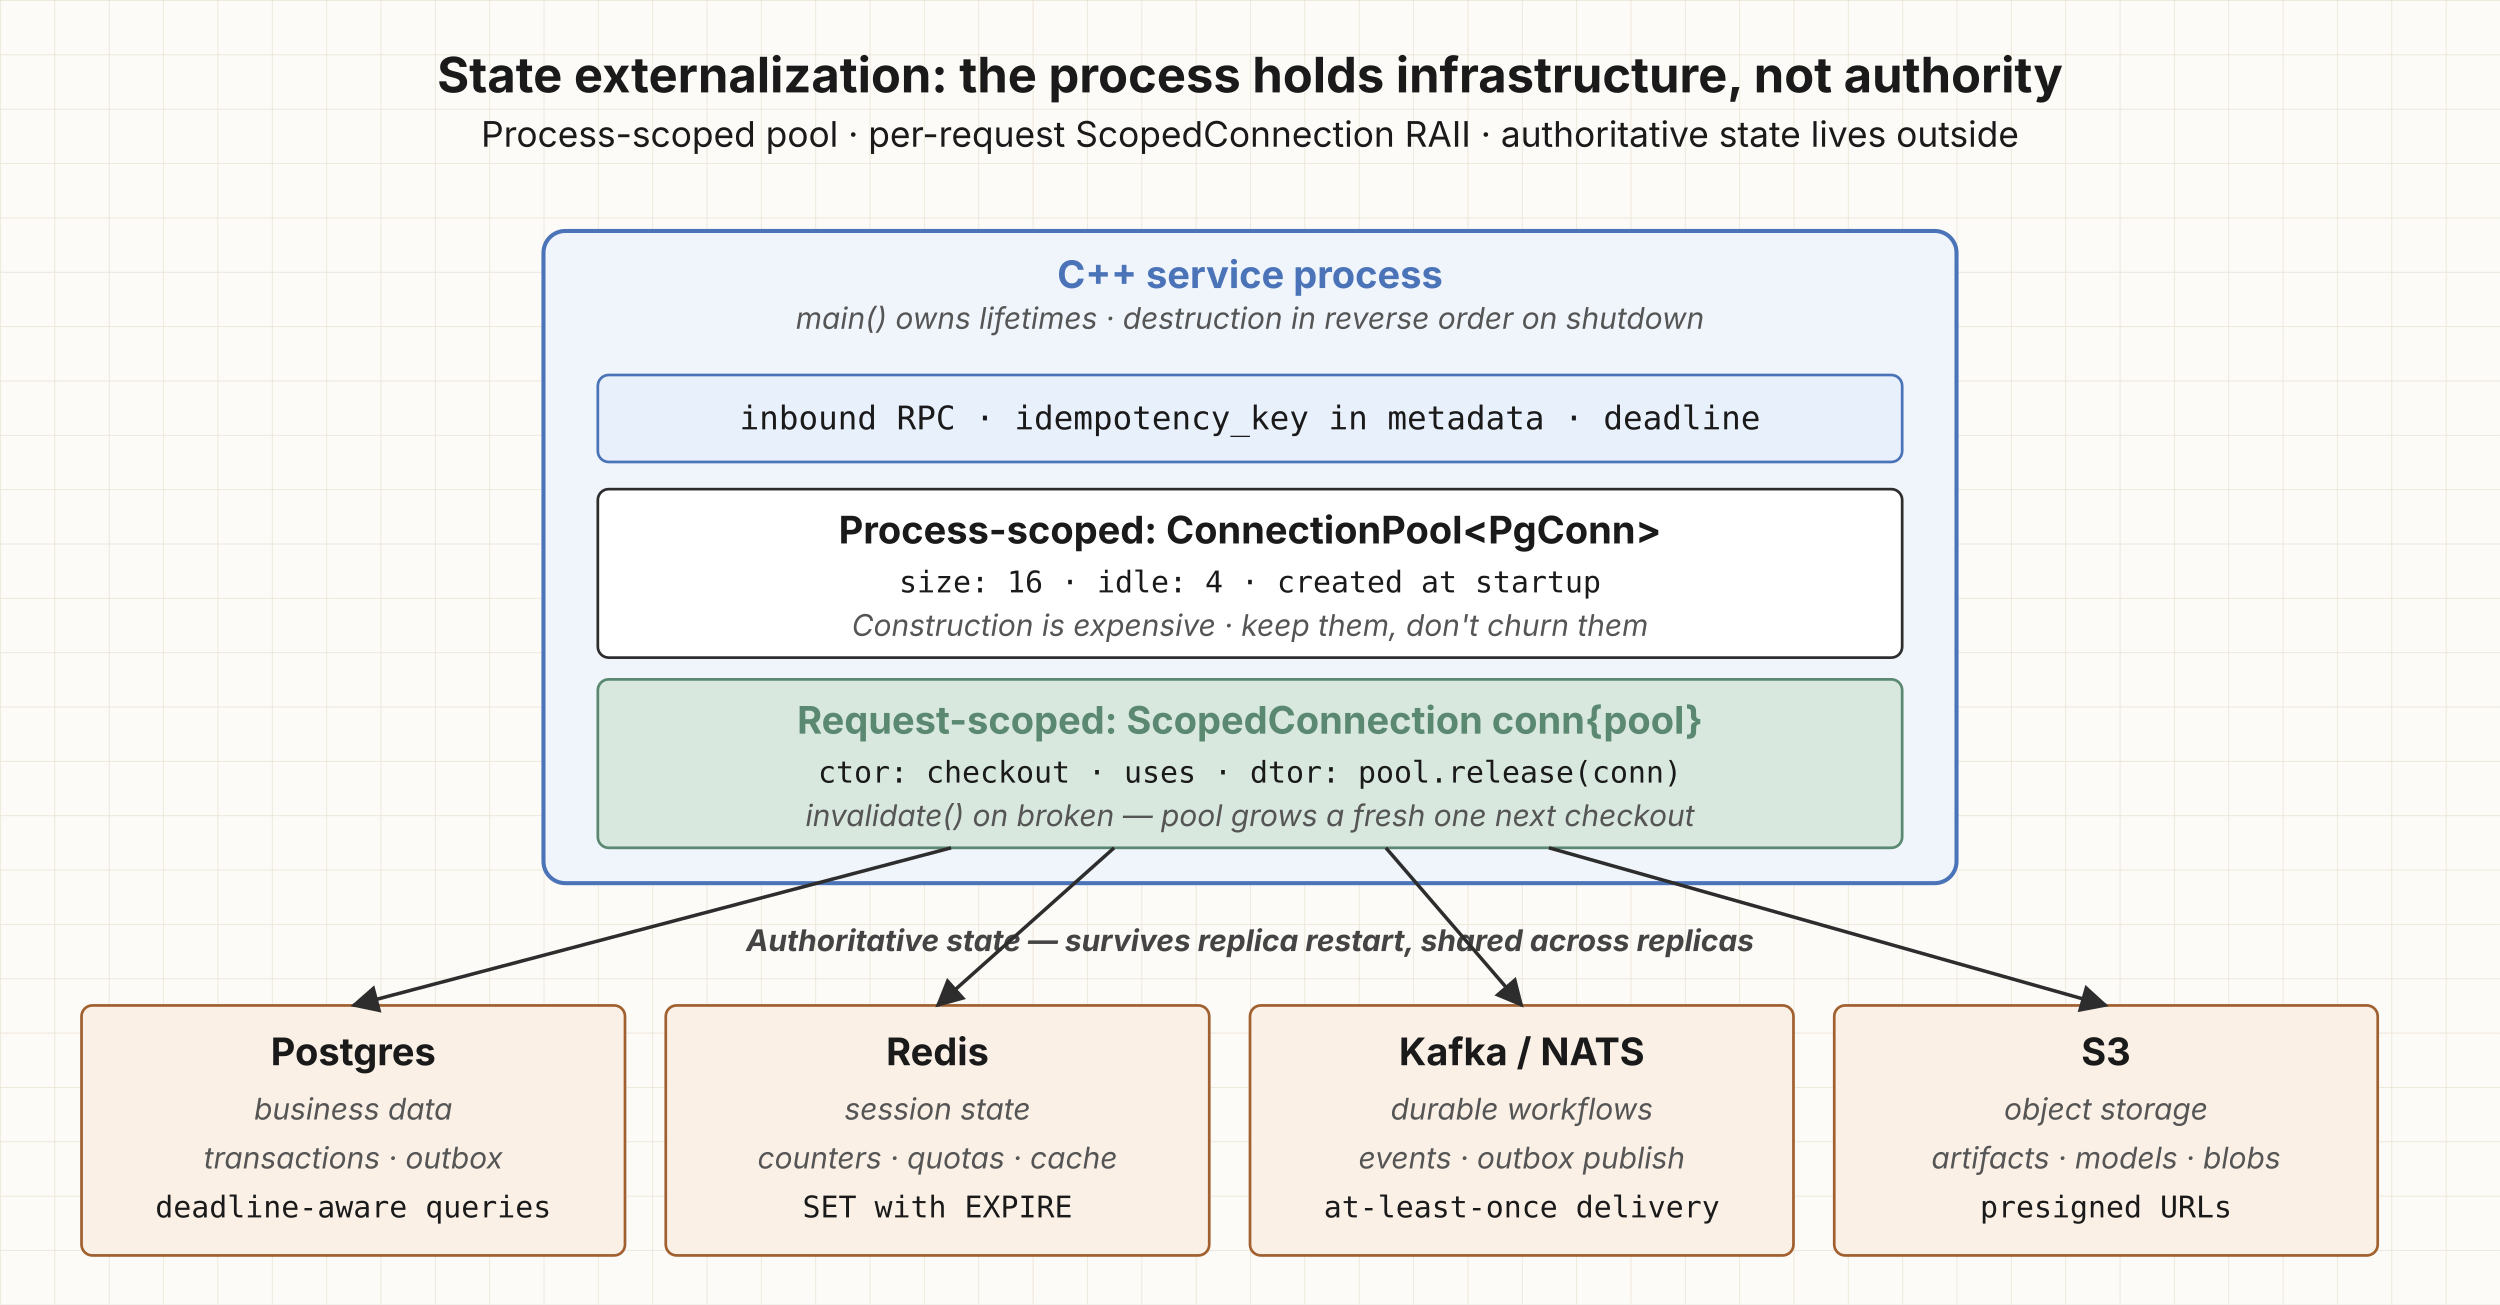
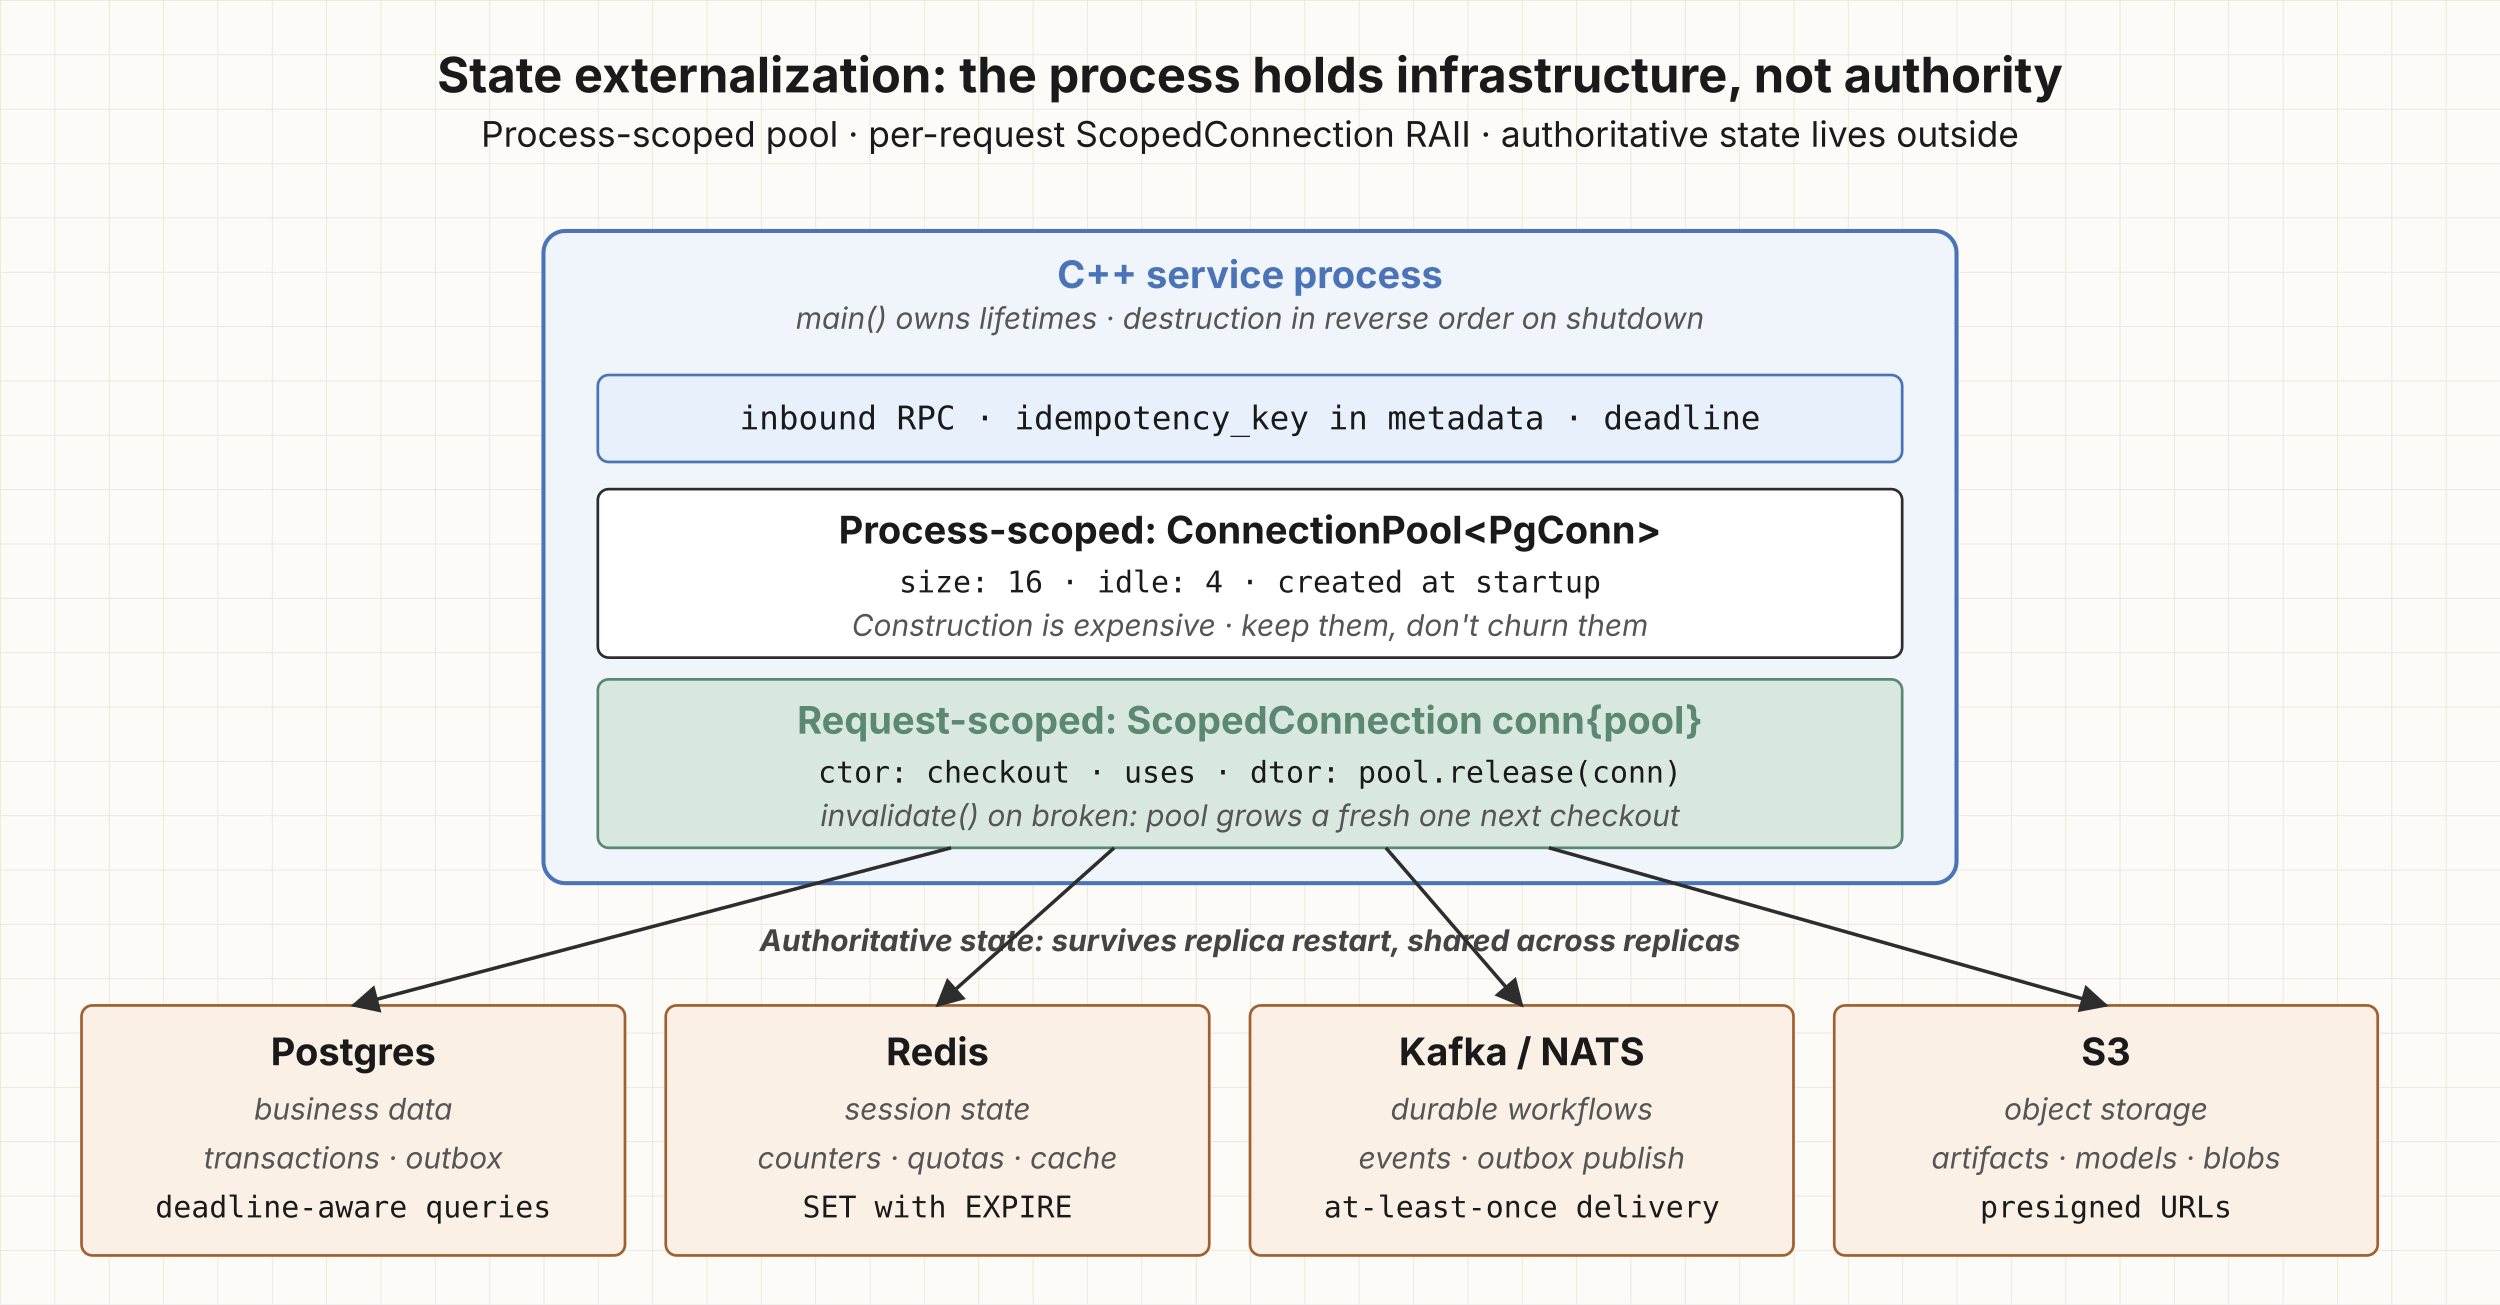
<svg xmlns="http://www.w3.org/2000/svg" viewBox="0 0 920 480" role="img" aria-label="State externalization: process-scoped connection pool, per-request ScopedConnection RAII, authoritative state in Postgres/Redis/Kafka/S3">
  <defs>
    <style>
      .bg       { fill: #fdfbf7; }
      .grid     { stroke: #e8e1d3; stroke-width: 0.5; fill: none; }

      .panel    { fill: #ffffff; stroke: #2d2d2d; stroke-width: 1.5; rx: 8; ry: 8; }
      .panel-bad{ fill: #fef3f0; stroke: #b86742; stroke-width: 1.5; rx: 8; ry: 8; }
      .panel-ok { fill: #eef5ed; stroke: #5a8870; stroke-width: 1.5; rx: 8; ry: 8; }
      .panel-acc{ fill: #f0f5fc; stroke: #4a73b8; stroke-width: 1.5; rx: 8; ry: 8; }

      .scope    { fill: #fbfaf6; stroke: #888; stroke-dasharray: 4 3; stroke-width: 1; rx: 4; ry: 4; }

      .step     { fill: #ffffff; stroke: #2d2d2d; stroke-width: 1; rx: 4; ry: 4; }
      .step-acq { fill: #e8f0fb; stroke: #4a73b8; }
      .step-use { fill: #fdfbf7; stroke: #2d2d2d; }
      .step-rel { fill: #d8e8df; stroke: #5a8870; }
      .step-leak{ fill: #fef3f0; stroke: #c0392b; }
      .step-ext { fill: #faf0e6; stroke: #a06030; }

      .ttl      { font: 700 18px -apple-system, system-ui, "Segoe UI", sans-serif; fill: #1a1a1a; }
      .pttl     { font: 700 14px -apple-system, system-ui, "Segoe UI", sans-serif; fill: #1a1a1a; }
      .pttl-bad { font: 700 14px -apple-system, system-ui, "Segoe UI", sans-serif; fill: #b86742; }
      .pttl-ok  { font: 700 14px -apple-system, system-ui, "Segoe UI", sans-serif; fill: #5a8870; }
      .pttl-acc { font: 700 14px -apple-system, system-ui, "Segoe UI", sans-serif; fill: #4a73b8; }
      .step-t   { font: 12px ui-monospace, "SF Mono", Menlo, Consolas, monospace; fill: #1a1a1a; }
      .step-tm  { font: 11px ui-monospace, "SF Mono", Menlo, Consolas, monospace; fill: #1a1a1a; }
      .cap      { font: 13px -apple-system, system-ui, "Segoe UI", sans-serif; fill: #1a1a1a; }
      .lbl      { font: italic 11px -apple-system, system-ui, "Segoe UI", sans-serif; fill: #555; }
      .lbl-bd   { font: italic 700 11px -apple-system, system-ui, "Segoe UI", sans-serif; fill: #444; }
      .ok-l     { font: italic 700 12px -apple-system, system-ui, "Segoe UI", sans-serif; fill: #5a8870; }
      .bad-l    { font: italic 700 12px -apple-system, system-ui, "Segoe UI", sans-serif; fill: #c0392b; }
      .acc-l    { font: italic 700 12px -apple-system, system-ui, "Segoe UI", sans-serif; fill: #4a73b8; }

      .arrow    { stroke: #2d2d2d; stroke-width: 1.3; fill: none; }
      .arrow-ok { stroke: #5a8870; stroke-width: 1.6; fill: none; }
      .arrow-bad{ stroke: #c0392b; stroke-width: 1.6; fill: none; stroke-dasharray: 5 3; }
      .arrow-acc{ stroke: #4a73b8; stroke-width: 1.6; fill: none; }
    </style>
    <pattern id="grid" width="20" height="20" patternUnits="userSpaceOnUse">
      <path d="M 20 0 L 0 0 0 20" class="grid" />
    </pattern>
    <marker id="ah-blk" viewBox="0 0 10 10" refX="9" refY="5" markerUnits="strokeWidth" markerWidth="8" markerHeight="8" orient="auto">
      <path d="M 0 0 L 10 5 L 0 10 z" fill="#2d2d2d" />
    </marker>
    <marker id="ah-ok" viewBox="0 0 10 10" refX="9" refY="5" markerUnits="strokeWidth" markerWidth="8" markerHeight="8" orient="auto">
      <path d="M 0 0 L 10 5 L 0 10 z" fill="#5a8870" />
    </marker>
    <marker id="ah-bad" viewBox="0 0 10 10" refX="9" refY="5" markerUnits="strokeWidth" markerWidth="8" markerHeight="8" orient="auto">
      <path d="M 0 0 L 10 5 L 0 10 z" fill="#c0392b" />
    </marker>
    <marker id="ah-acc" viewBox="0 0 10 10" refX="9" refY="5" markerUnits="strokeWidth" markerWidth="8" markerHeight="8" orient="auto">
      <path d="M 0 0 L 10 5 L 0 10 z" fill="#4a73b8" />
    </marker>
  </defs>
  <rect class="bg" width="920" height="480" />
  <rect width="920" height="480" fill="url(#grid)" />
  <text x="460" y="34" text-anchor="middle" class="ttl">State externalization: the process holds infrastructure, not authority</text>
  <text x="460" y="54" text-anchor="middle" class="cap">Process-scoped pool · per-request ScopedConnection RAII · authoritative state lives outside</text>
  <rect class="panel-acc" x="200" y="85" width="520" height="240" />
  <text x="460" y="106" text-anchor="middle" class="pttl-acc">C++ service process</text>
  <text x="460" y="121" text-anchor="middle" class="lbl">main() owns lifetimes · destruction in reverse order on shutdown</text>
  <rect class="step step-acq" x="220" y="138" width="480" height="32" />
  <text x="460" y="158" text-anchor="middle" class="step-t">inbound RPC · idempotency_key in metadata · deadline</text>
  <rect class="step" x="220" y="180" width="480" height="62" />
  <text x="460" y="200" text-anchor="middle" class="pttl">Process-scoped: ConnectionPool&lt;PgConn&gt;</text>
  <text x="460" y="218" text-anchor="middle" class="step-tm">size: 16 · idle: 4 · created at startup</text>
  <text x="460" y="234" text-anchor="middle" class="lbl">Construction is expensive · keep them, don't churn them</text>
  <rect class="step step-rel" x="220" y="250" width="480" height="62" />
  <text x="460" y="270" text-anchor="middle" class="pttl-ok">Request-scoped: ScopedConnection conn{pool}</text>
  <text x="460" y="288" text-anchor="middle" class="step-tm">ctor: checkout · uses · dtor: pool.release(conn)</text>
-   <text x="460" y="304" text-anchor="middle" class="lbl">invalidate() on broken — pool grows a fresh one next checkout</text>
-   <text x="460" y="350" text-anchor="middle" class="lbl-bd">Authoritative state — survives replica restart, shared across replicas</text>
+   <text x="460" y="304" text-anchor="middle" class="lbl">invalidate() on broken: pool grows a fresh one next checkout</text>
+   <text x="460" y="350" text-anchor="middle" class="lbl-bd">Authoritative state: survives replica restart, shared across replicas</text>
  <rect class="step step-ext" x="30" y="370" width="200" height="92" />
  <text x="130" y="392" text-anchor="middle" class="pttl">Postgres</text>
  <text x="130" y="412" text-anchor="middle" class="lbl">business data</text>
  <text x="130" y="430" text-anchor="middle" class="lbl">transactions · outbox</text>
  <text x="130" y="448" text-anchor="middle" class="step-tm">deadline-aware queries</text>
  <rect class="step step-ext" x="245" y="370" width="200" height="92" />
  <text x="345" y="392" text-anchor="middle" class="pttl">Redis</text>
  <text x="345" y="412" text-anchor="middle" class="lbl">session state</text>
  <text x="345" y="430" text-anchor="middle" class="lbl">counters · quotas · cache</text>
  <text x="345" y="448" text-anchor="middle" class="step-tm">SET with EXPIRE</text>
  <rect class="step step-ext" x="460" y="370" width="200" height="92" />
  <text x="560" y="392" text-anchor="middle" class="pttl">Kafka / NATS</text>
  <text x="560" y="412" text-anchor="middle" class="lbl">durable workflows</text>
  <text x="560" y="430" text-anchor="middle" class="lbl">events · outbox publish</text>
  <text x="560" y="448" text-anchor="middle" class="step-tm">at-least-once delivery</text>
  <rect class="step step-ext" x="675" y="370" width="200" height="92" />
  <text x="775" y="392" text-anchor="middle" class="pttl">S3</text>
  <text x="775" y="412" text-anchor="middle" class="lbl">object storage</text>
  <text x="775" y="430" text-anchor="middle" class="lbl">artifacts · models · blobs</text>
  <text x="775" y="448" text-anchor="middle" class="step-tm">presigned URLs</text>
  <path d="M 350 312 L 130 370" class="arrow" marker-end="url(#ah-blk)" />
  <path d="M 410 312 L 345 370" class="arrow" marker-end="url(#ah-blk)" />
  <path d="M 510 312 L 560 370" class="arrow" marker-end="url(#ah-blk)" />
  <path d="M 570 312 L 775 370" class="arrow" marker-end="url(#ah-blk)" />
</svg>
